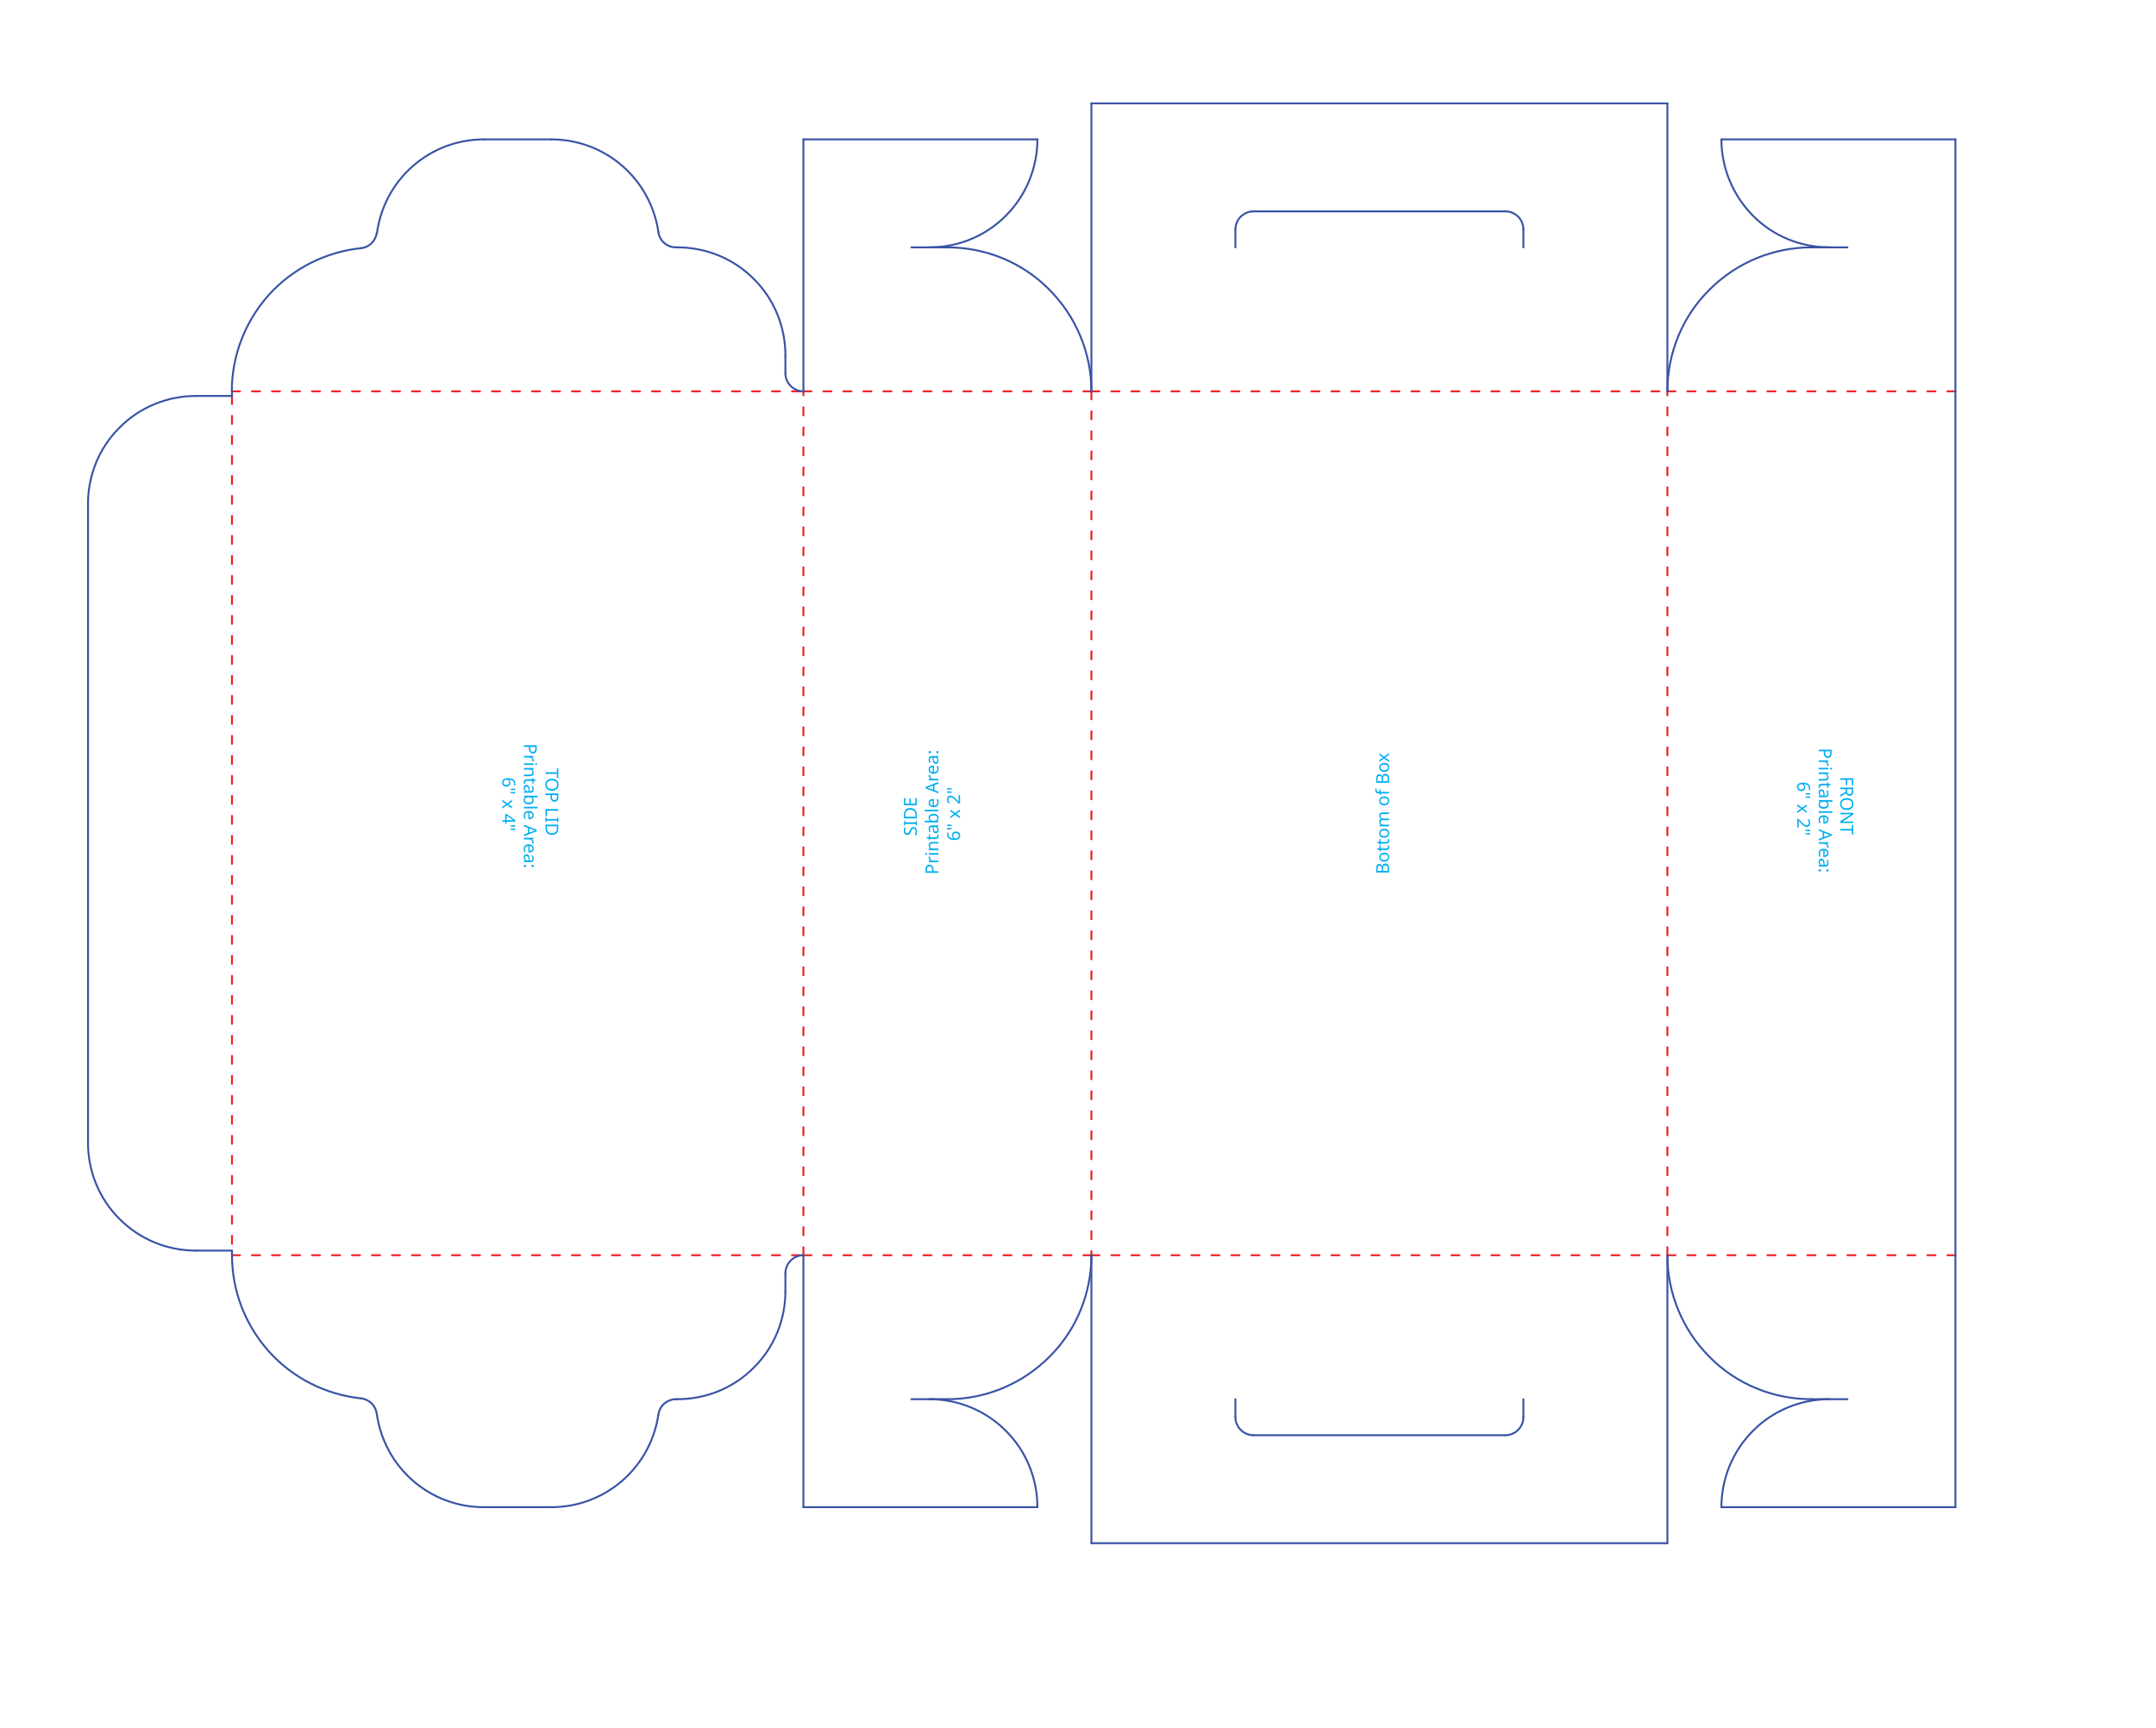
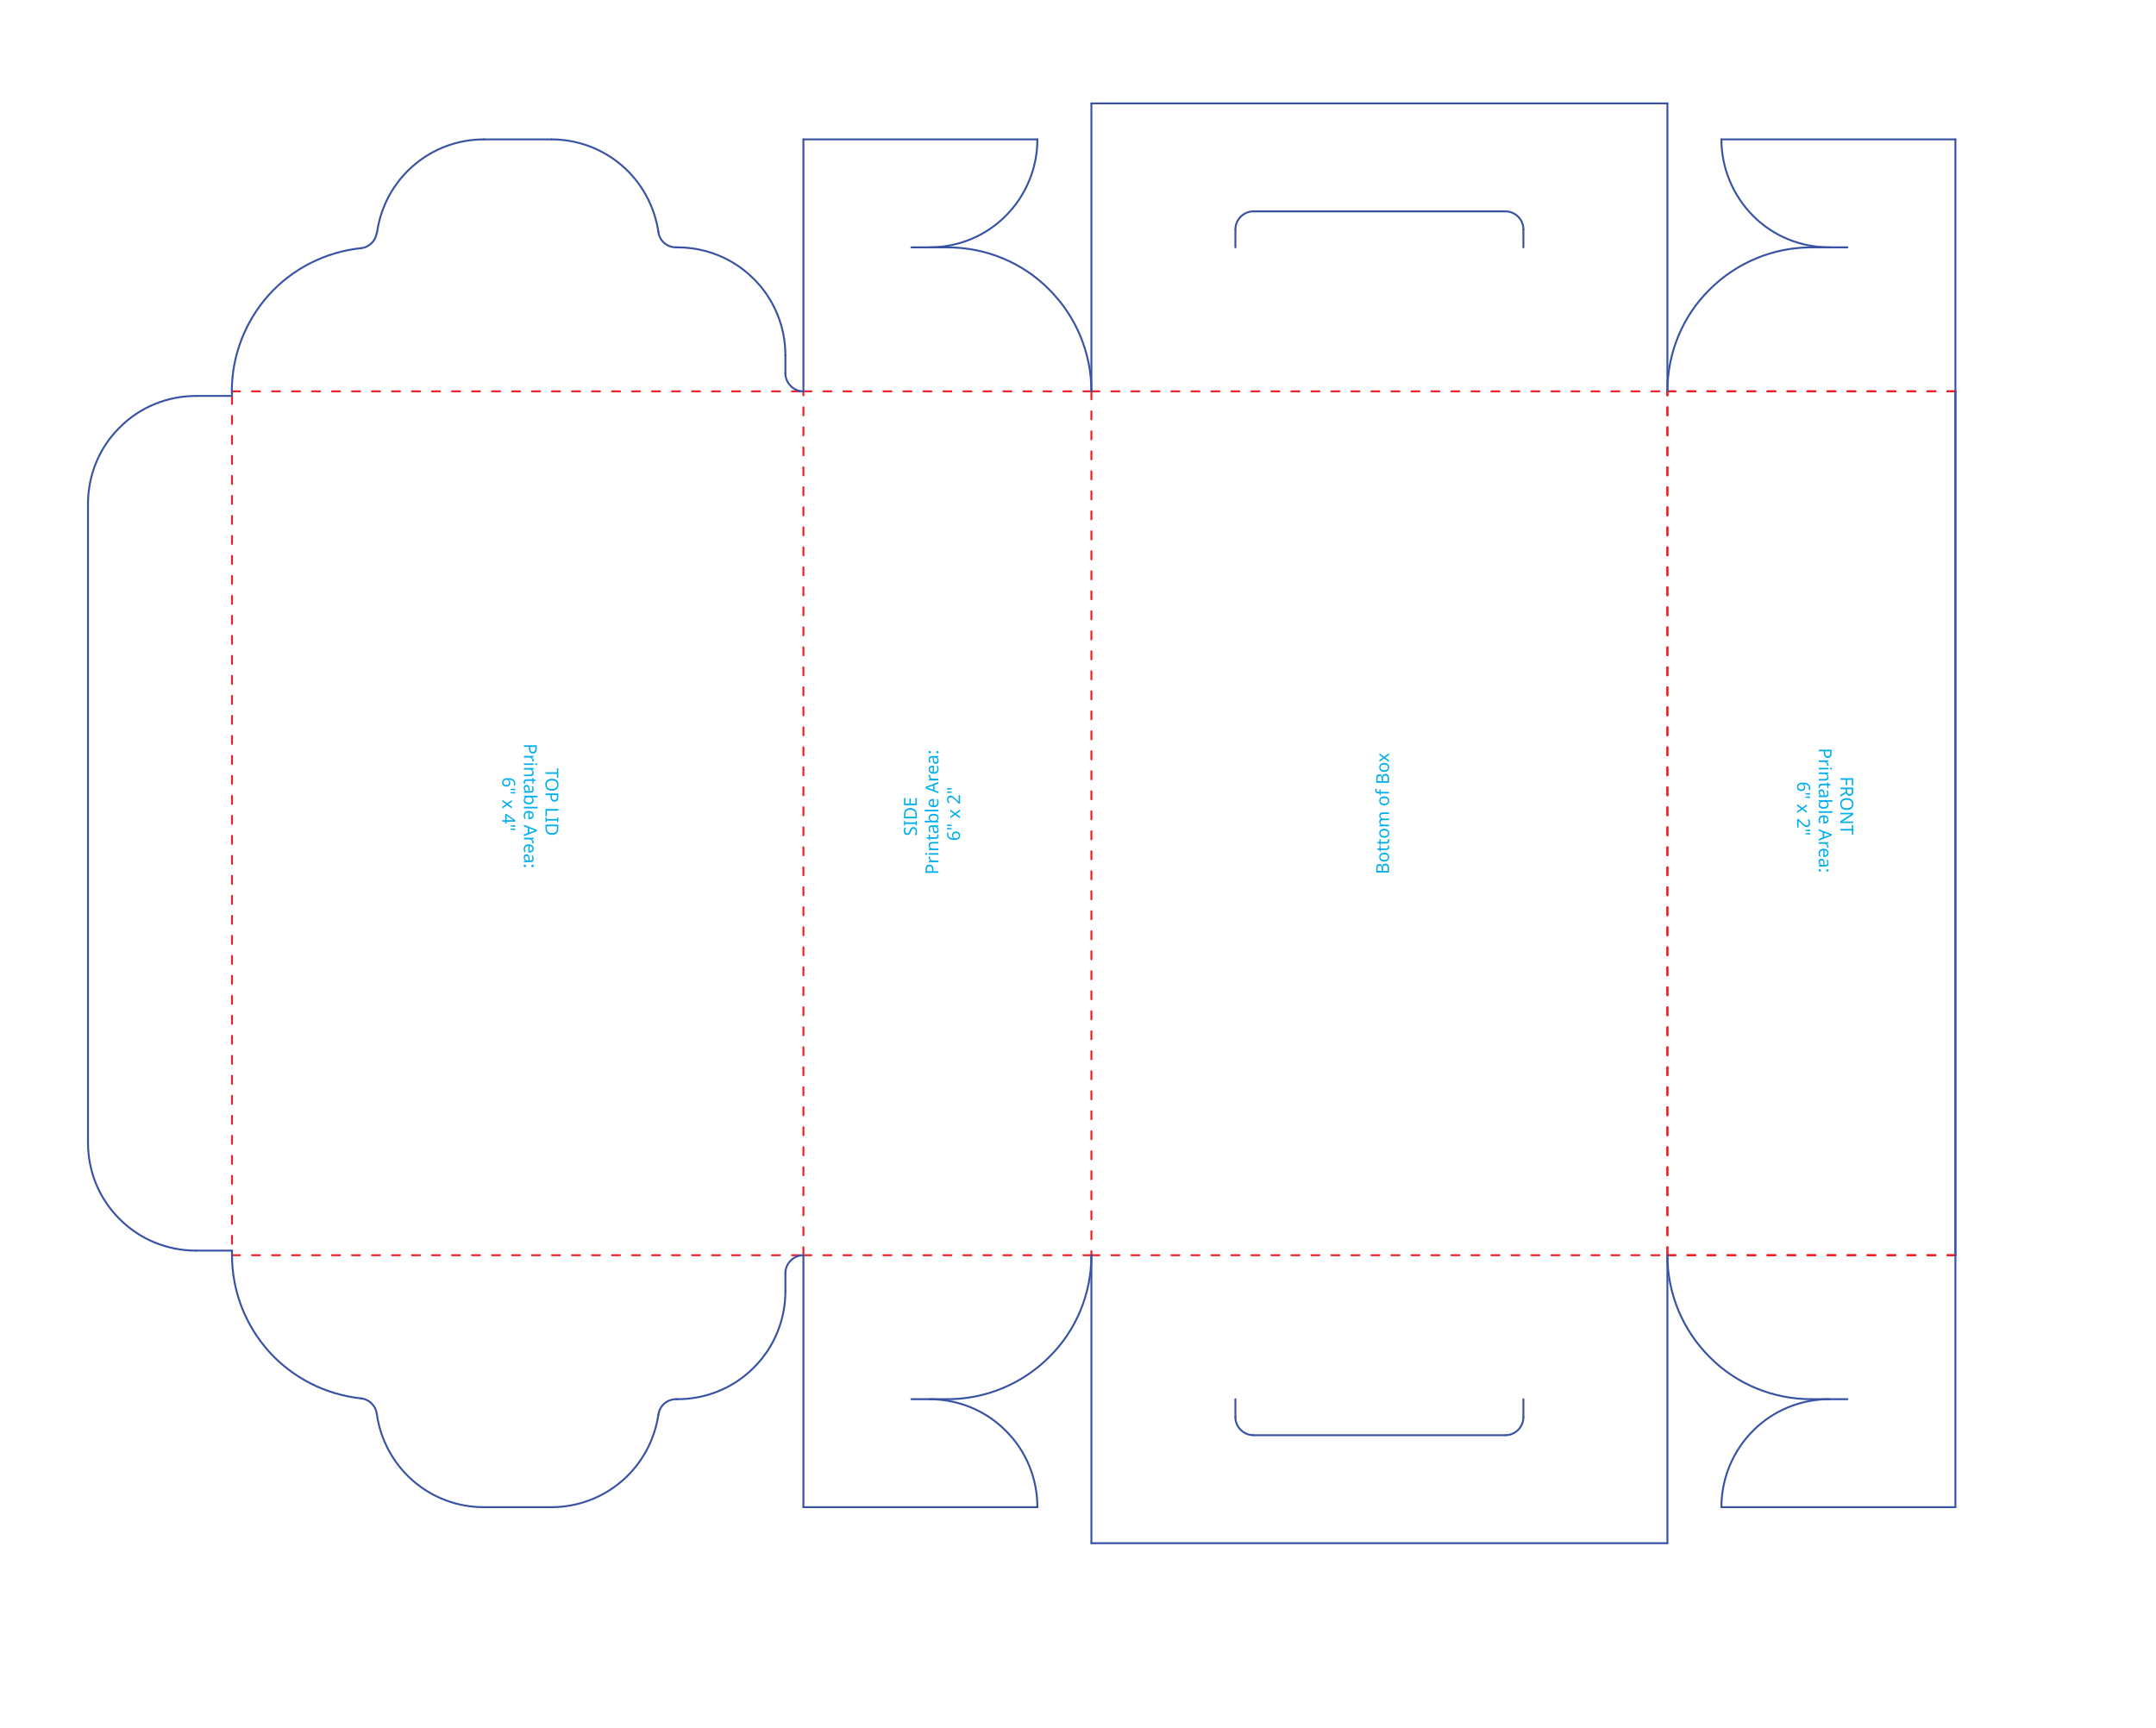
<svg xmlns="http://www.w3.org/2000/svg" version="1.1" id="Layer_1" x="0px" y="0px" viewBox="0 0 1078 864" style="enable-background:new 0 0 1078 864;" xml:space="preserve">
  <style type="text/css">
	.st0{fill:none;stroke:#3953A4;stroke-width:0.96;stroke-linecap:round;stroke-linejoin:round;stroke-miterlimit:10;}
	
		.st1{fill:none;stroke:#ED1F24;stroke-width:0.96;stroke-linecap:round;stroke-linejoin:round;stroke-miterlimit:10;stroke-dasharray:4,6;}
	.st2{fill:#00AEEF;}
	.st3{font-family:'ArialMT';}
	.st4{font-size:9px;}
</style>
  <g id="Non-Print_Area">
</g>
  <g id="Die_Lines">
</g>
  <g id="Legend">
</g>
  <g id="Bleed">
    <line class="st0" x1="116" y1="627.7" x2="116" y2="625.4" />
    <line class="st0" x1="116" y1="195.7" x2="116" y2="198" />
    <line class="st1" x1="116" y1="198" x2="116" y2="625.4" />
    <line class="st1" x1="116" y1="627.7" x2="401.7" y2="627.7" />
    <line class="st1" x1="401.7" y1="627.7" x2="401.7" y2="195.7" />
    <line class="st1" x1="116" y1="195.7" x2="401.7" y2="195.7" />
    <line class="st1" x1="401.7" y1="195.7" x2="545.7" y2="195.7" />
    <line class="st1" x1="545.7" y1="195.7" x2="545.7" y2="627.7" />
    <line class="st1" x1="401.7" y1="627.7" x2="545.7" y2="627.7" />
    <line class="st1" x1="545.7" y1="627.7" x2="833.7" y2="627.7" />
-     <line class="st1" x1="833.7" y1="627.7" x2="833.7" y2="195.7" />
    <line class="st1" x1="545.7" y1="195.7" x2="833.7" y2="195.7" />
-     <line class="st1" x1="833.7" y1="195.7" x2="977.7" y2="195.7" />
-     <line class="st0" x1="977.7" y1="195.7" x2="977.7" y2="627.7" />
-     <line class="st1" x1="977.7" y1="627.7" x2="833.7" y2="627.7" />
    <g id="frontLeft">
      <line class="st0" x1="977.7" y1="195.7" x2="977.7" y2="69.7" />
      <line class="st0" x1="977.7" y1="69.7" x2="860.7" y2="69.7" />
      <path class="st0" d="M860.7,69.7c0,14.3,5.8,28.1,15.8,38.2c10.1,10.2,23.9,15.8,38.2,15.8" />
      <line class="st0" x1="923.7" y1="123.7" x2="905.7" y2="123.7" />
      <path class="st0" d="M905.7,123.7c-19.1,0-37.4,7.6-50.9,21.1c-13.6,13.4-21.1,31.8-21.1,50.9" />
    </g>
+     <g id="front">
+       <line class="st1" x1="833.7" y1="627.7" x2="833.7" y2="195.7" />
+       <line class="st1" x1="833.7" y1="195.7" x2="977.7" y2="195.7" />
+       <line class="st0" x1="977.7" y1="195.7" x2="977.7" y2="627.7" />
+       <line class="st1" x1="977.7" y1="627.7" x2="833.7" y2="627.7" />
+     </g>
+     <g id="front2">
+       <line class="st1" x1="833.7" y1="627.7" x2="833.7" y2="195.7" />
+       <line class="st1" x1="833.7" y1="195.7" x2="977.7" y2="195.7" />
+       <line class="st0" x1="977.7" y1="195.7" x2="977.7" y2="627.7" />
+       <line class="st1" x1="977.7" y1="627.7" x2="833.7" y2="627.7" />
+     </g>
+     <g id="asdfasdfadsfasdfasdfadfa">
+ 	</g>
+     <g id="asfasdfadsfasdfasdfasdfa">
+ 	</g>
+     <g id="asdfasdfadsfasdfasdasdfa">
+ 	</g>
+     <g id="asdfasdfasfasdfasdfasdfa">
+ 	</g>
+     <g id="asdfasdfadsfasdfasdfasda">
+ 	</g>
+     <g id="sdfasdfadsfasdfasdfasdfa">
+ 	</g>
    <g id="bottomLeft">
      <line class="st0" x1="761.7" y1="123.7" x2="761.7" y2="114.7" />
      <path class="st0" d="M761.7,114.7c0-4.9-4-9-9-9" />
      <line class="st0" x1="752.7" y1="105.7" x2="626.7" y2="105.7" />
      <path class="st0" d="M626.7,105.7c-4.9,0-9,4.1-9,9" />
      <line class="st0" x1="617.7" y1="114.7" x2="617.7" y2="123.7" />
      <line class="st0" x1="833.7" y1="195.7" x2="833.7" y2="51.7" />
      <line class="st0" x1="833.7" y1="51.7" x2="545.7" y2="51.7" />
      <line class="st0" x1="545.7" y1="51.7" x2="545.7" y2="195.7" />
    </g>
    <g id="backLeft">
      <path class="st0" d="M545.7,195.7c0-19.1-7.6-37.4-21.1-50.9c-13.4-13.6-31.8-21.1-50.9-21.1" />
      <line class="st0" x1="473.7" y1="123.7" x2="455.7" y2="123.7" />
      <path class="st0" d="M464.7,123.7c14.3,0,28.1-5.6,38.2-15.8C513,97.8,518.7,84,518.7,69.7" />
      <line class="st0" x1="518.7" y1="69.7" x2="401.7" y2="69.7" />
      <line class="st0" x1="401.7" y1="69.7" x2="401.7" y2="195.7" />
    </g>
    <g id="topLeft">
      <path class="st0" d="M392.7,177.7c0-14.3-5.6-28.1-15.8-38.2c-10.1-10.2-23.9-15.8-38.2-15.8" />
      <line class="st0" x1="338.7" y1="123.7" x2="338.1" y2="123.7" />
      <path class="st0" d="M338.1,123.7c-4.6,0-8.3-3.2-8.9-7.7" />
      <path class="st0" d="M329.2,116c-1.9-12.8-8.3-24.6-18.1-33.1s-22.4-13.2-35.4-13.2" />
      <path class="st0" d="M242,69.7c-13.1,0-25.7,4.7-35.5,13.3c-9.8,8.5-16.2,20.4-18,33.4" />
      <path class="st0" d="M188.4,116.4c-0.6,4.1-3.8,7.3-7.9,7.7" />
      <path class="st0" d="M180.5,124.1c-17.8,1.9-34.2,10.2-46.1,23.4c-11.9,13.3-18.5,30.5-18.5,48.2" />
      <path class="st0" d="M401.7,195.7c-4.9,0-9-4.1-9-9" />
      <line class="st0" x1="392.7" y1="186.7" x2="392.7" y2="177.7" />
      <line class="st0" x1="275.7" y1="69.7" x2="242" y2="69.7" />
    </g>
    <g id="topFront">
      <line class="st0" x1="44" y1="571.4" x2="44" y2="252" />
      <g>
        <line class="st0" x1="116" y1="625.4" x2="98" y2="625.4" />
        <path class="st0" d="M98,625.4c-14.3,0-28.1-5.6-38.2-15.8C49.6,599.5,44,585.8,44,571.4" />
        <path class="st0" d="M44,252c0-14.4,5.6-28.1,15.8-38.2C69.9,203.6,83.7,198,98,198" />
        <line class="st0" x1="98" y1="198" x2="116" y2="198" />
      </g>
    </g>
    <g id="topRight">
      <path class="st0" d="M116,627.7c0,17.8,6.6,34.9,18.5,48.2c11.9,13.2,28.3,21.5,46.1,23.4" />
      <path class="st0" d="M180.5,699.3c4.1,0.4,7.3,3.6,7.9,7.7" />
      <path class="st0" d="M188.4,707c1.8,13,8.2,24.8,18,33.4c9.8,8.6,22.4,13.3,35.5,13.3" />
      <line class="st0" x1="242" y1="753.7" x2="275.7" y2="753.7" />
      <path class="st0" d="M275.7,753.7c13,0,25.6-4.7,35.4-13.2s16.2-20.3,18.1-33.1" />
      <path class="st0" d="M329.2,707.4c0.6-4.4,4.3-7.7,8.9-7.7" />
      <line class="st0" x1="338.1" y1="699.7" x2="338.7" y2="699.7" />
      <path class="st0" d="M338.7,699.7c14.3,0,28.1-5.6,38.2-15.8c10.2-10.1,15.8-23.9,15.8-38.2" />
      <line class="st0" x1="392.7" y1="645.7" x2="392.7" y2="636.7" />
      <path class="st0" d="M392.7,636.7c0-4.9,4.1-9,9-9" />
    </g>
    <g id="backRight">
      <line class="st0" x1="401.7" y1="627.7" x2="401.7" y2="753.7" />
      <line class="st0" x1="401.7" y1="753.7" x2="518.7" y2="753.7" />
      <path class="st0" d="M518.7,753.7c0-14.3-5.6-28.1-15.8-38.2c-10.1-10.2-23.9-15.8-38.2-15.8" />
      <line class="st0" x1="455.7" y1="699.7" x2="473.7" y2="699.7" />
      <path class="st0" d="M473.7,699.7c19.1,0,37.4-7.6,50.9-21.1c13.6-13.4,21.1-31.8,21.1-50.9" />
    </g>
    <g id="bottomRight">
      <line class="st0" x1="545.7" y1="627.7" x2="545.7" y2="771.7" />
      <line class="st0" x1="545.7" y1="771.7" x2="833.7" y2="771.7" />
      <line class="st0" x1="833.7" y1="771.7" x2="833.7" y2="627.7" />
      <line class="st0" x1="617.7" y1="699.7" x2="617.7" y2="708.7" />
      <path class="st0" d="M617.7,708.7c0,4.9,4.1,9,9,9" />
      <line class="st0" x1="626.7" y1="717.7" x2="752.7" y2="717.7" />
      <path class="st0" d="M752.7,717.7c5,0,9-4.1,9-9" />
      <line class="st0" x1="761.7" y1="708.7" x2="761.7" y2="699.7" />
    </g>
    <g id="frontRight">
      <path class="st0" d="M833.7,627.7c0,19.1,7.6,37.4,21.1,50.9c13.4,13.6,31.8,21.1,50.9,21.1" />
      <line class="st0" x1="905.7" y1="699.7" x2="923.7" y2="699.7" />
      <path class="st0" d="M914.7,699.7c-14.3,0-28.1,5.6-38.2,15.8c-10.1,10.1-15.8,23.9-15.8,38.2" />
      <line class="st0" x1="860.7" y1="753.7" x2="977.7" y2="753.7" />
      <line class="st0" x1="977.7" y1="753.7" x2="977.7" y2="627.7" />
    </g>
    <g id="text">
      <text transform="matrix(0 -1 1 0 458.4194 418.098)" class="st2 st3 st4">SIDE</text>
      <text transform="matrix(0 -1 1 0 469.2194 437.3578)" class="st2 st3 st4">Printable Area:</text>
      <text transform="matrix(0 -1 1 0 480.0194 420.5482)" class="st2 st3 st4">6" x 2"</text>
      <text transform="matrix(0 1 -1 0 272.7422 384.076)" class="st2 st3 st4">TOP LID</text>
      <text transform="matrix(0 1 -1 0 261.9414 371.816)" class="st2 st3 st4">Printable Area:</text>
      <text transform="matrix(0 1 -1 0 251.1426 388.626)" class="st2 st3 st4">6" x 4"</text>
      <text transform="matrix(0 1 -1 0 920.1836 388.2976)" class="st2 st3 st4">FRONT</text>
      <text transform="matrix(0 1 -1 0 909.3828 374.0276)" class="st2 st3 st4">Printable Area:</text>
      <text transform="matrix(0 1 -1 0 898.584 390.8476)" class="st2 st3 st4">6" x 2"</text>
      <text transform="matrix(0 -1 1 0 694.521 437.2045)" class="st2 st3 st4">Bottom of Box</text>
    </g>
  </g>
  <g id="Your_Art_Layer">
</g>
</svg>
